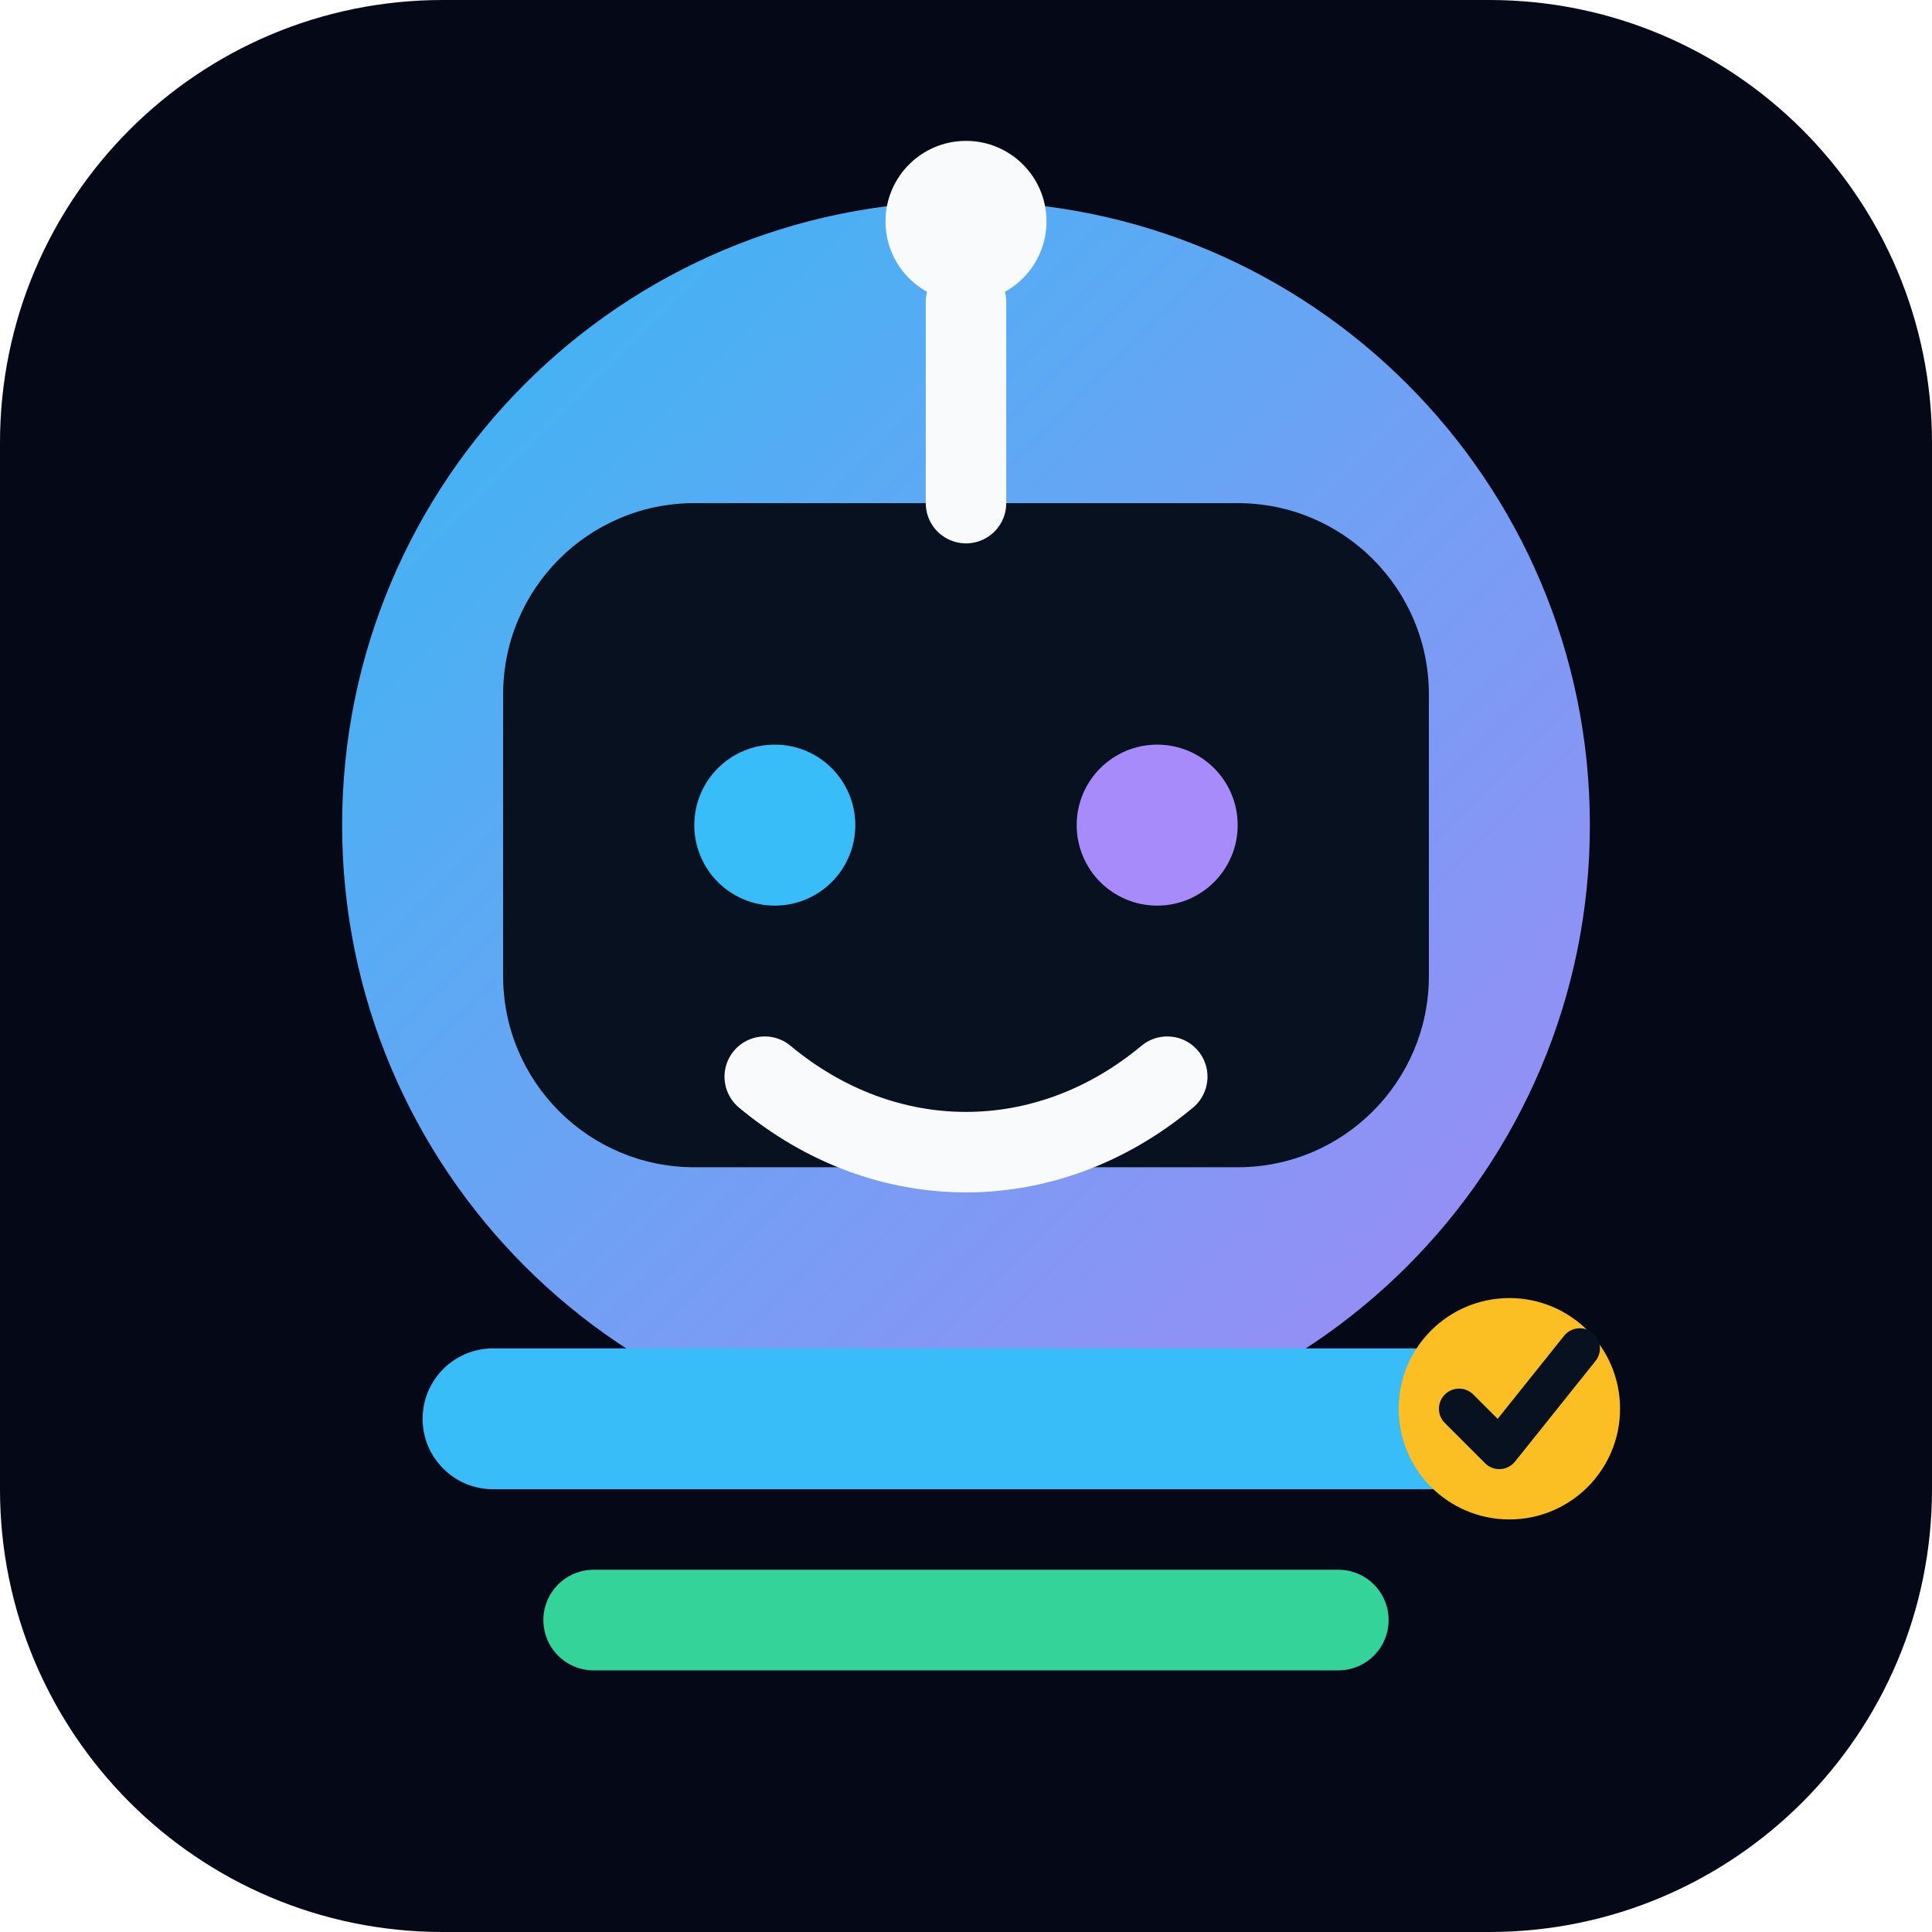
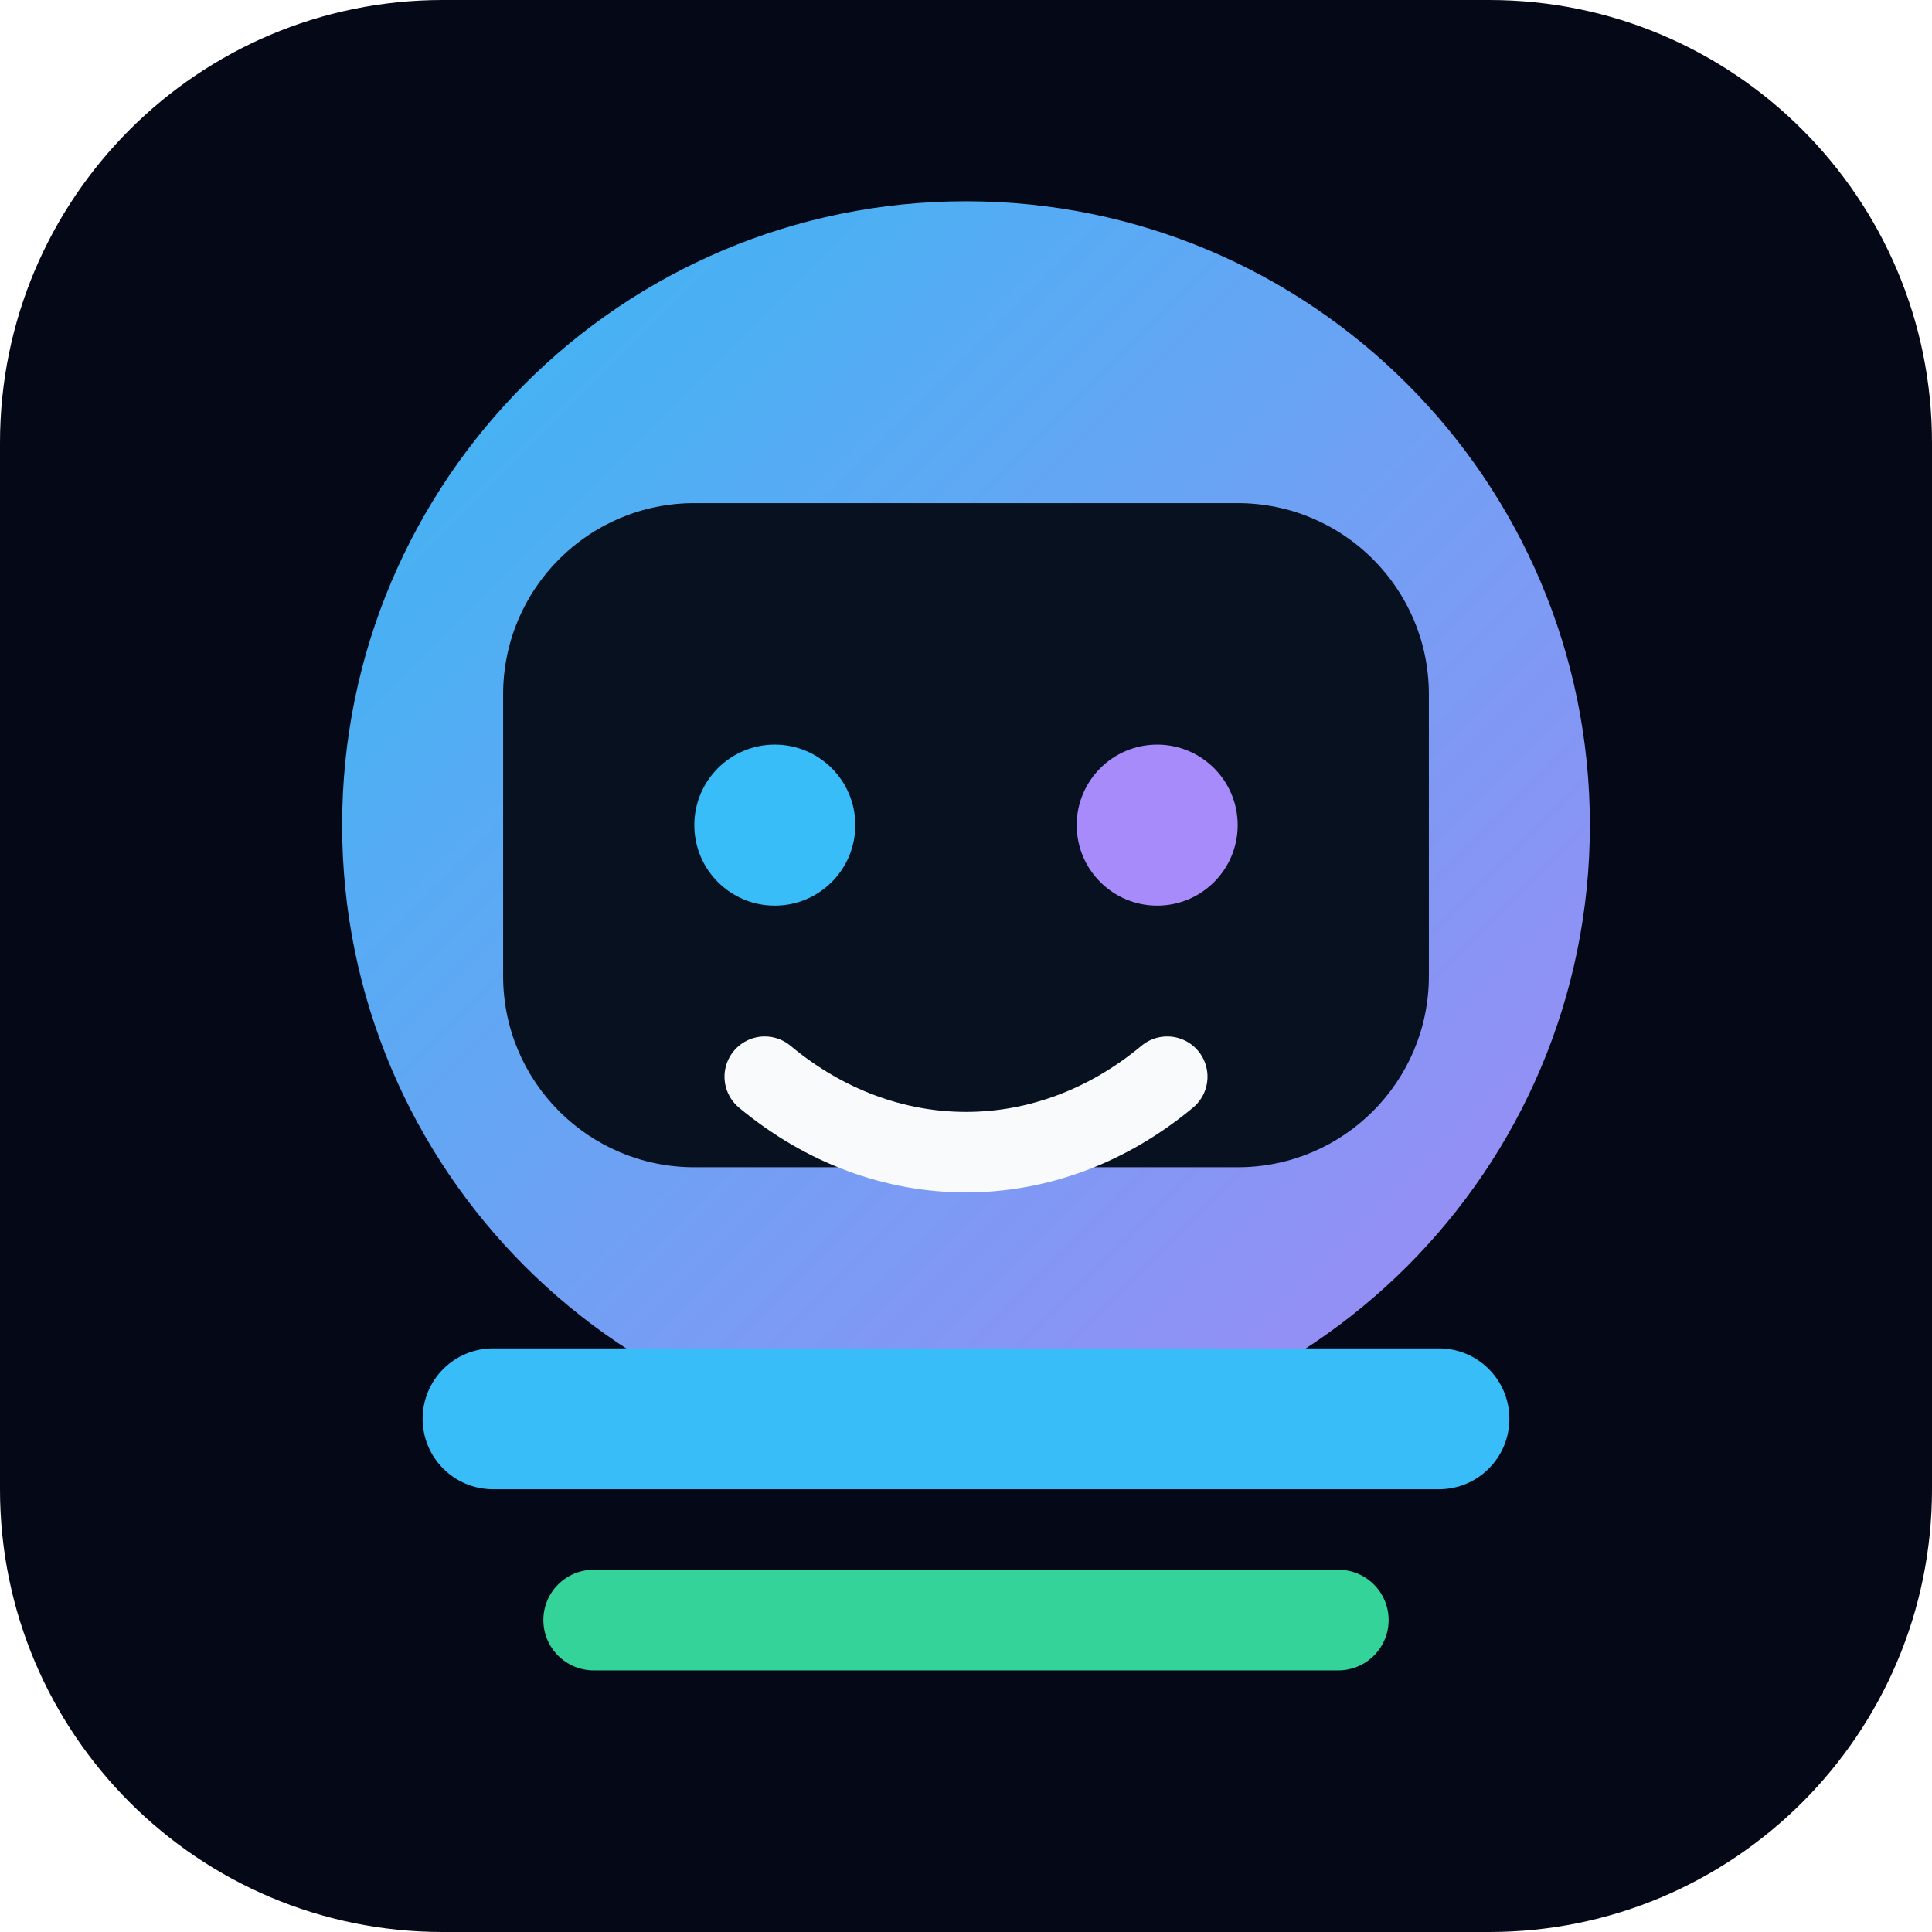
<svg xmlns="http://www.w3.org/2000/svg" width="192" height="192" viewBox="0 0 192 192">
  <defs>
    <linearGradient id="g" x1="0" x2="1" y1="0" y2="1">
      <stop offset="0%" stop-color="#38bdf8" />
      <stop offset="100%" stop-color="#a78bfa" />
    </linearGradient>
  </defs>
  <rect width="192" height="192" rx="44" fill="#050816" />
  <circle cx="96" cy="82" r="62" fill="url(#g)" opacity=".98" />
  <rect x="50" y="50" width="92" height="66" rx="19" fill="#07111f" />
  <circle cx="77" cy="82" r="8" fill="#38bdf8" />
  <circle cx="115" cy="82" r="8" fill="#a78bfa" />
  <path d="M76 107c12 10 28 10 40 0" fill="none" stroke="#f8fafc" stroke-width="8" stroke-linecap="round" />
-   <path d="M96 30v20" stroke="#f8fafc" stroke-width="8" stroke-linecap="round" />
-   <circle cx="96" cy="22" r="8" fill="#f8fafc" />
  <rect x="42" y="134" width="108" height="14" rx="7" fill="#38bdf8" />
  <rect x="54" y="156" width="84" height="10" rx="5" fill="#34d399" />
-   <circle cx="150" cy="140" r="11" fill="#fbbf24" />
-   <path d="M145 140l4 4 8-10" fill="none" stroke="#07111f" stroke-width="4" stroke-linecap="round" stroke-linejoin="round" />
</svg>
